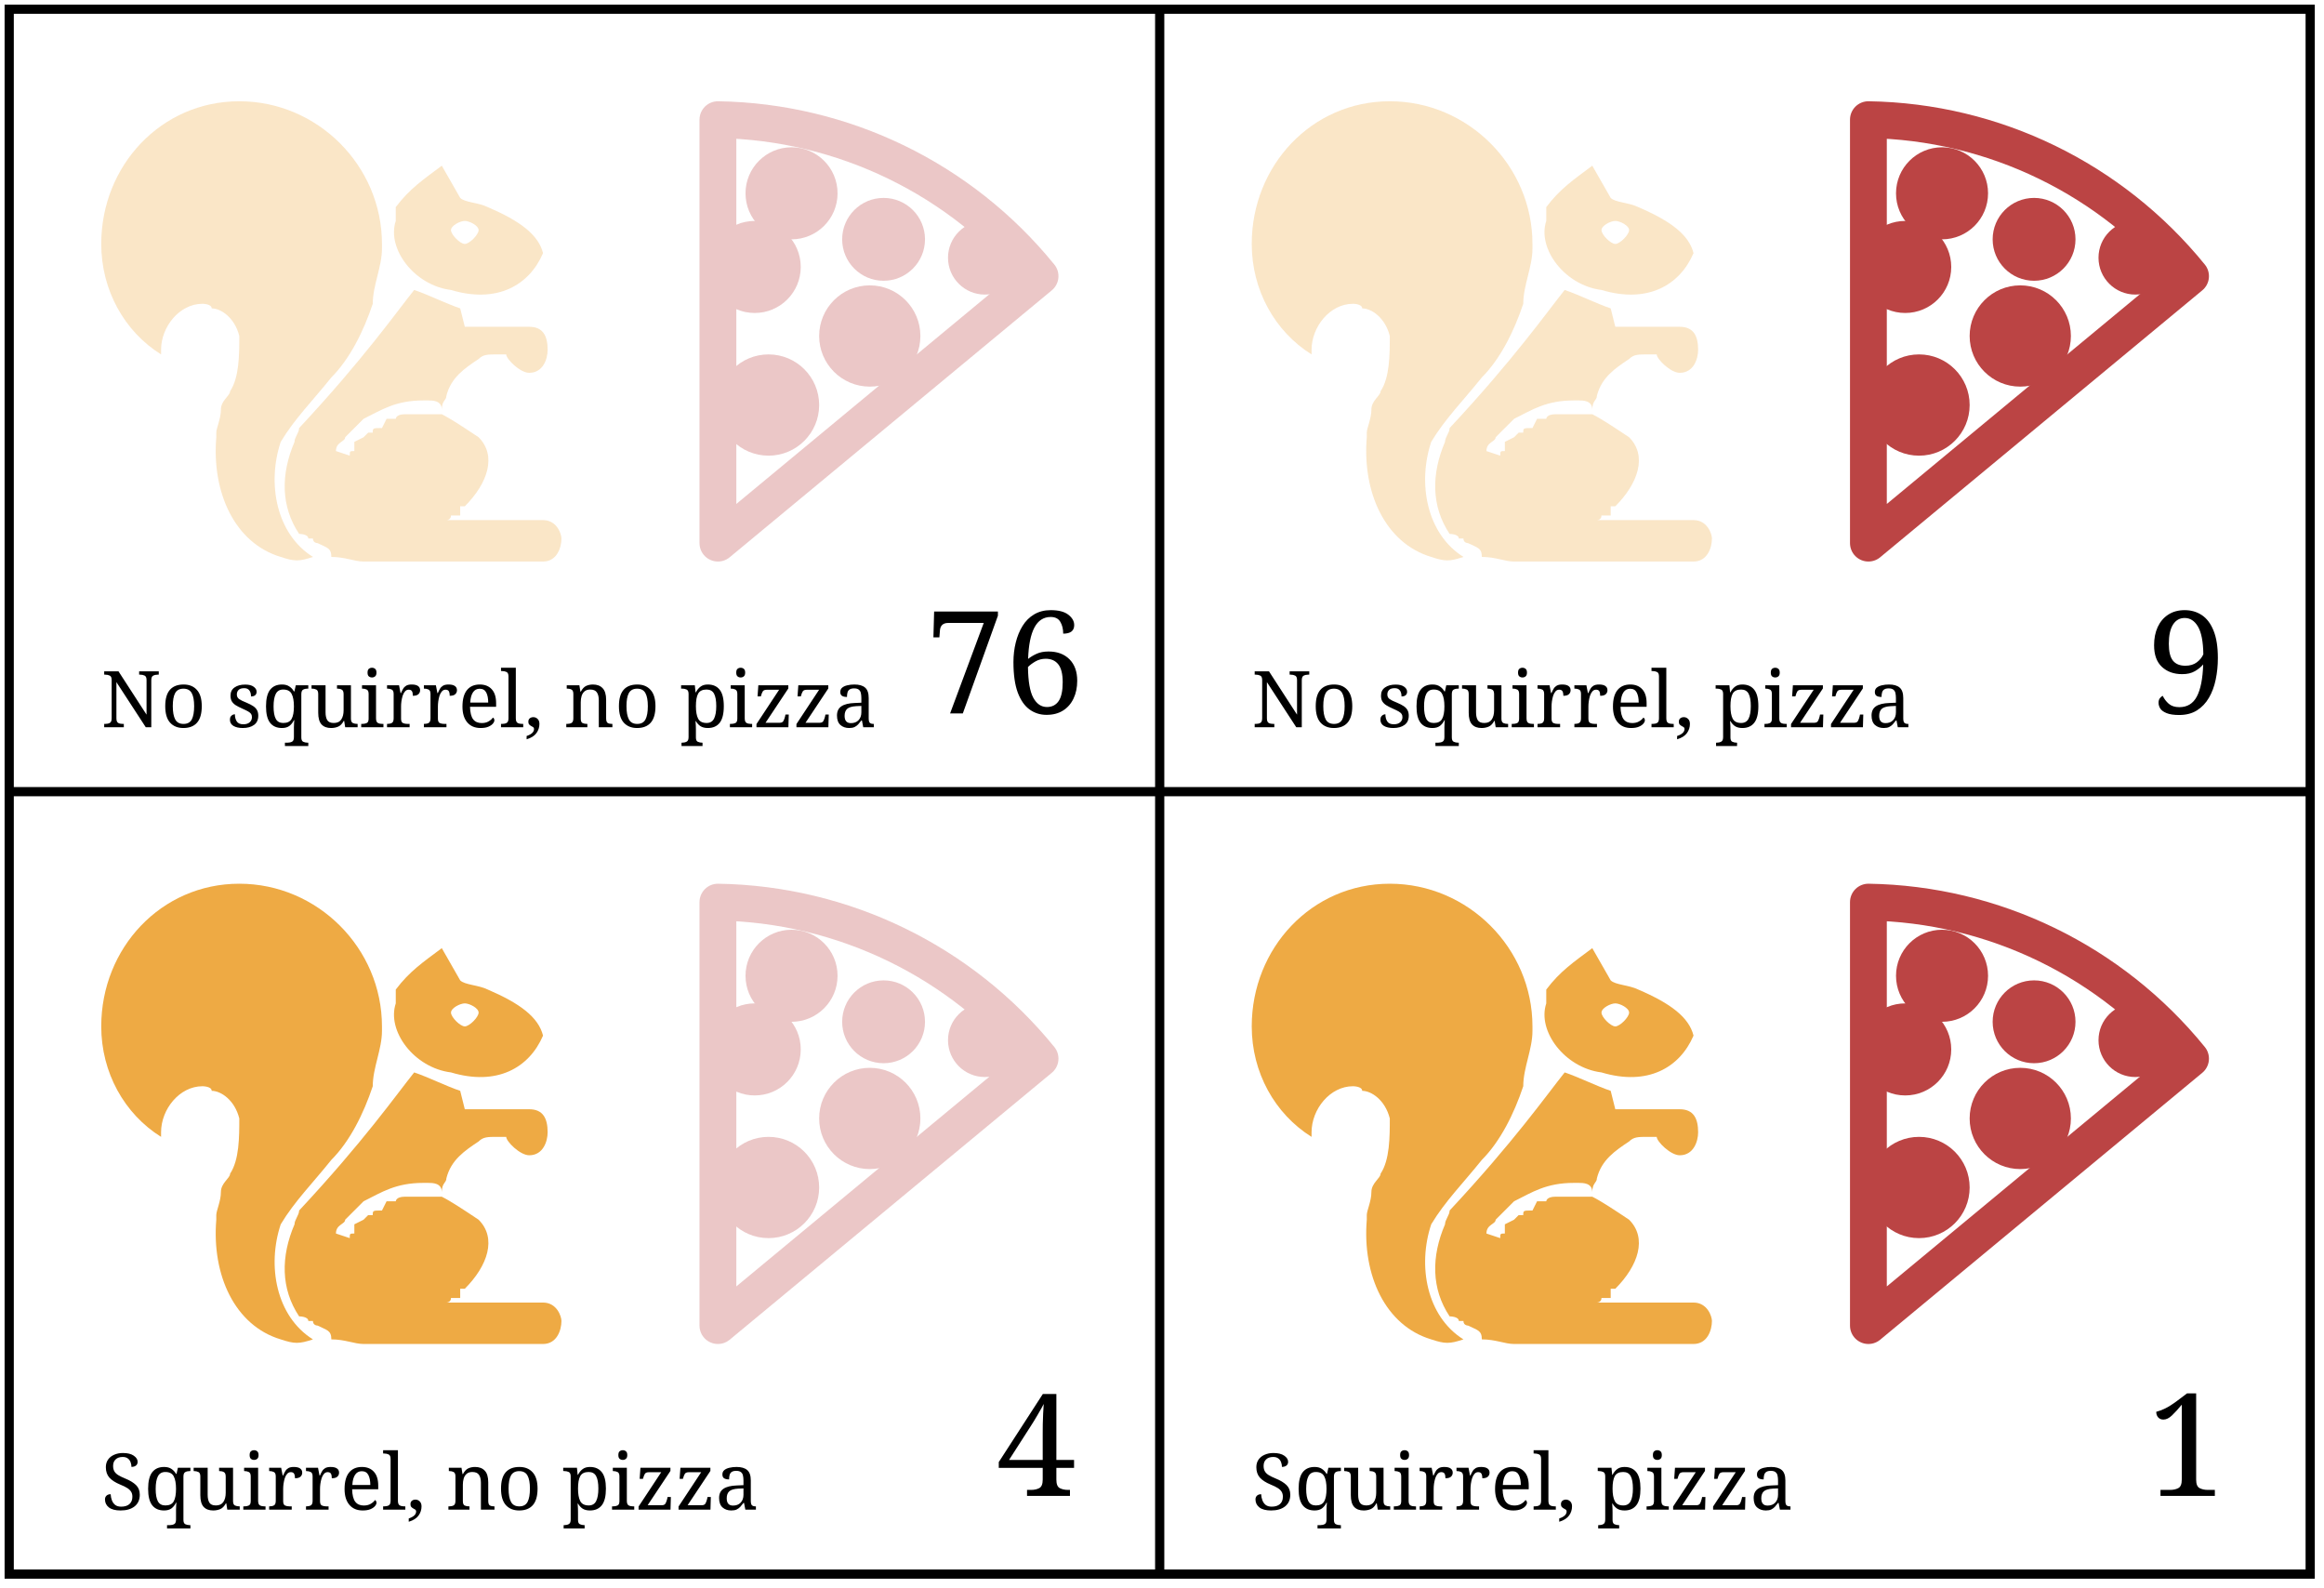
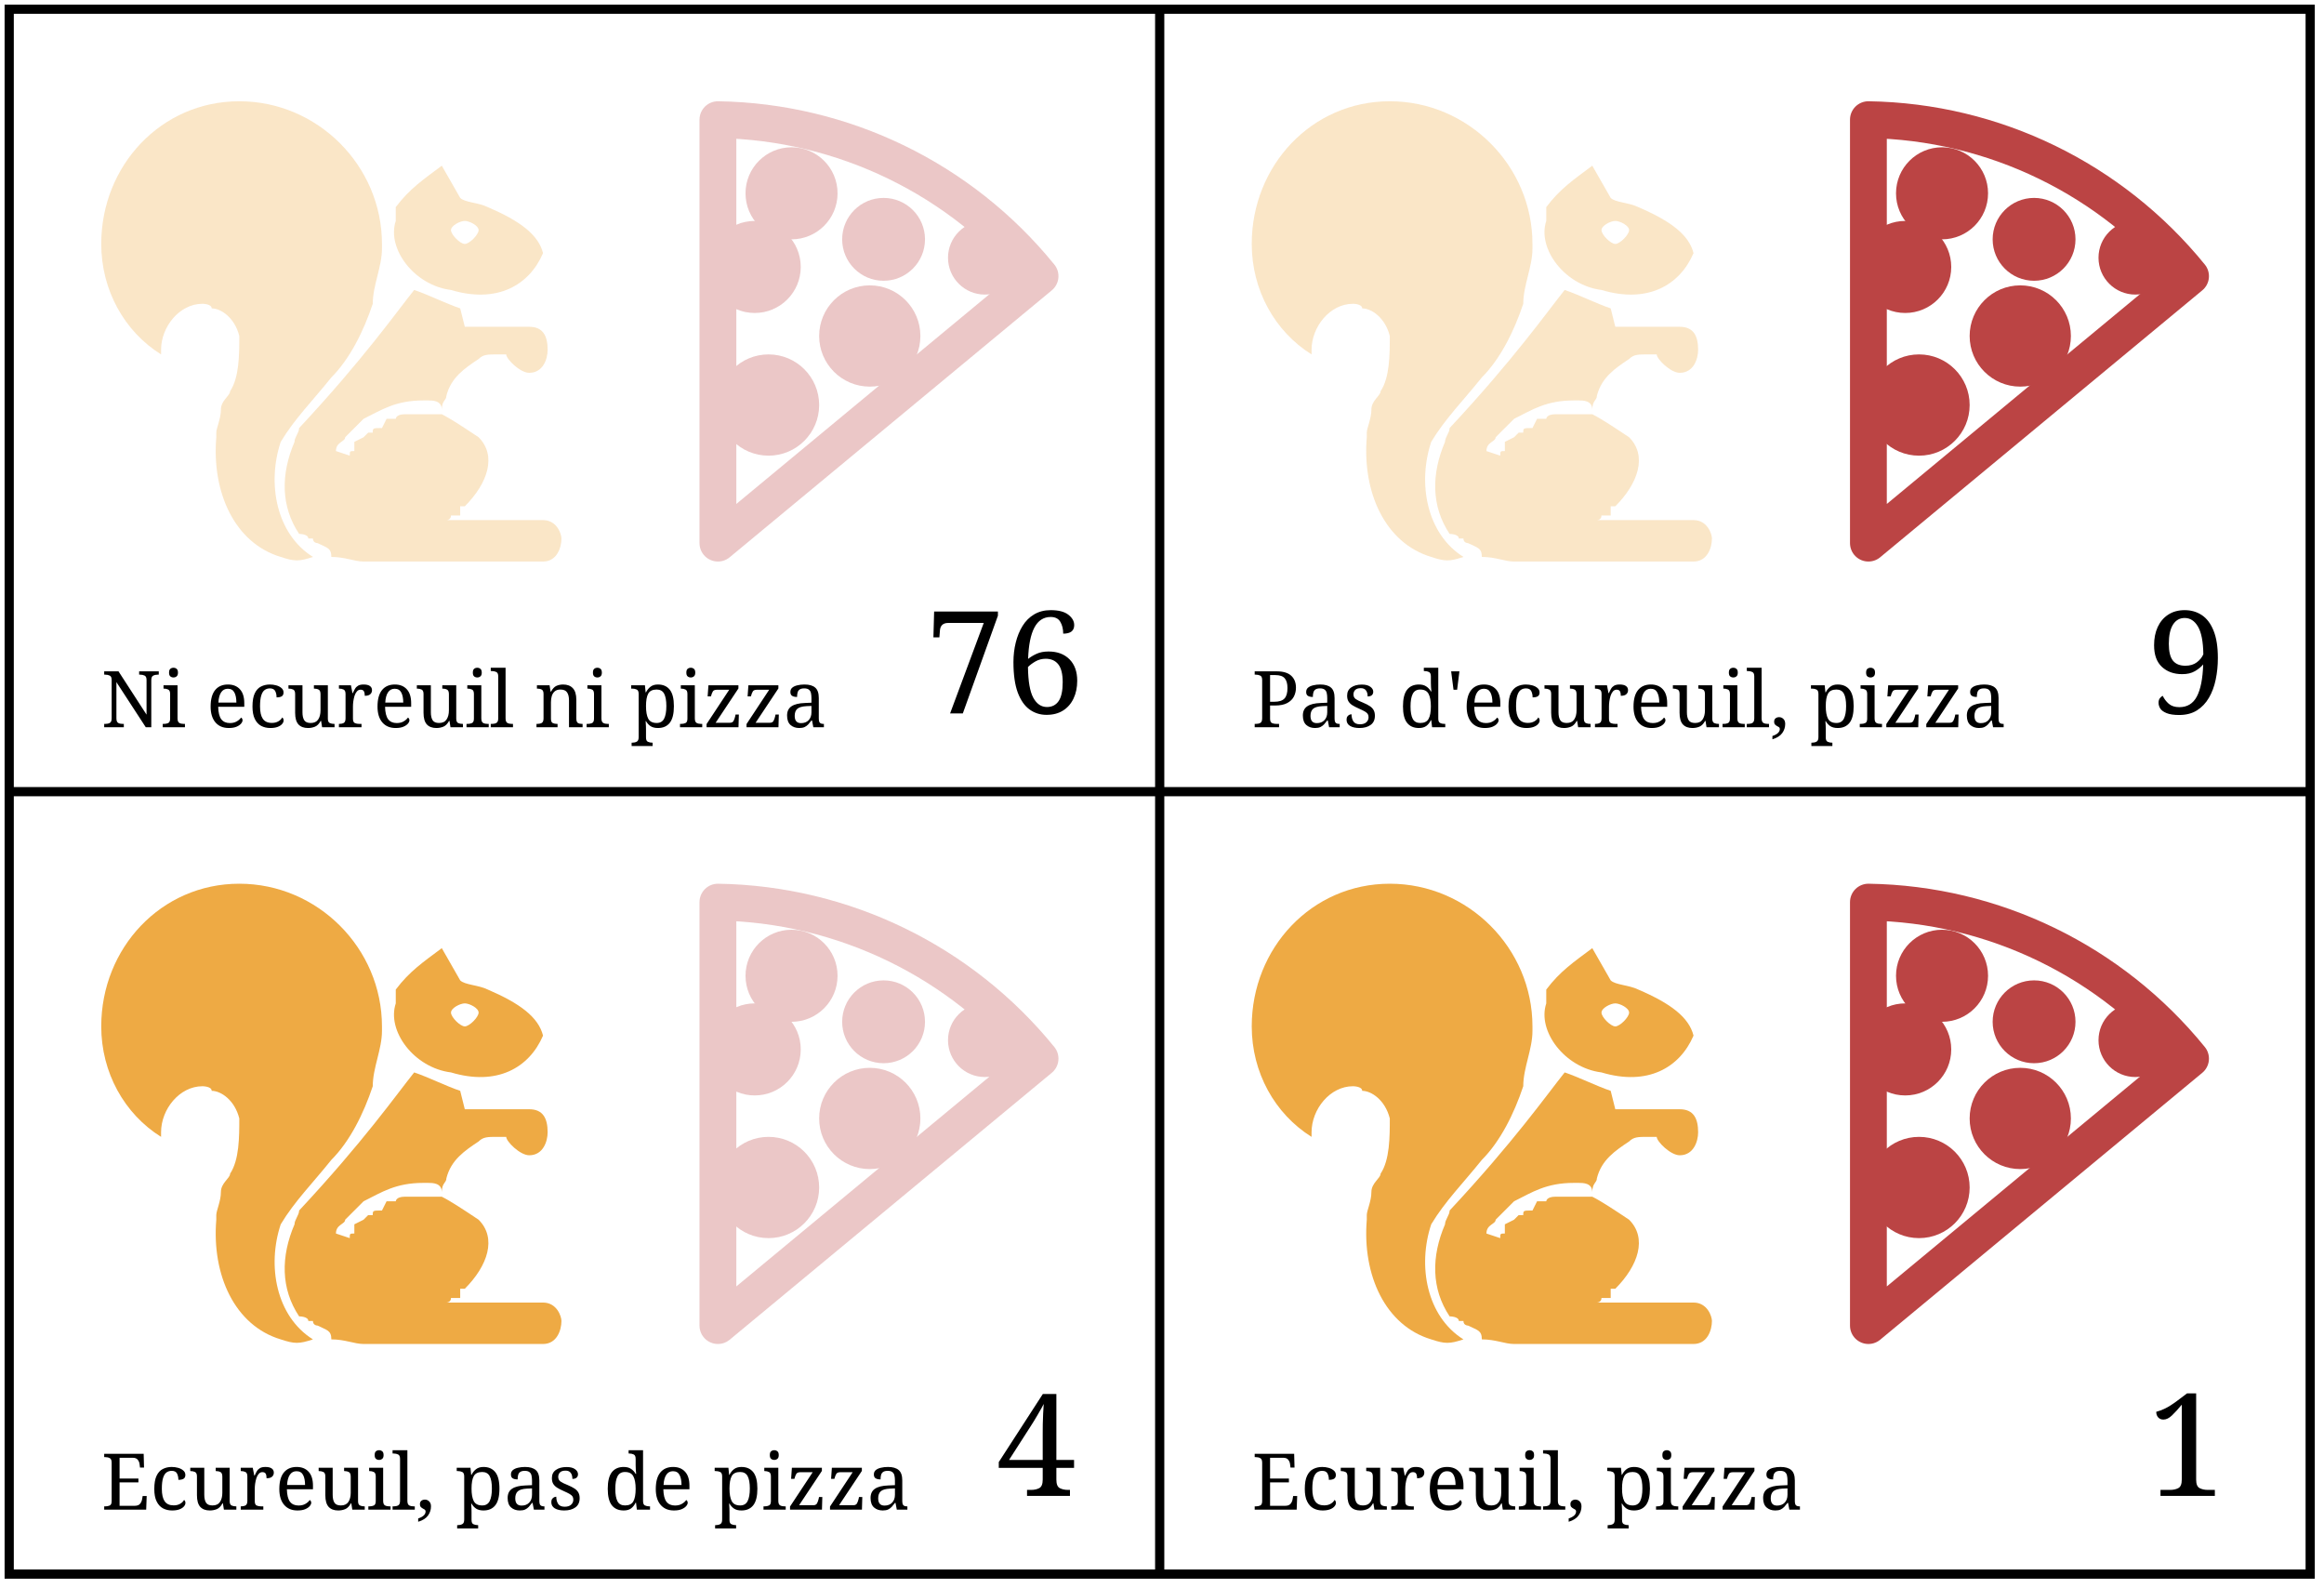
<svg xmlns="http://www.w3.org/2000/svg" xmlns:xlink="http://www.w3.org/1999/xlink" width="505" height="345" viewBox="-2 -2 505 345">
  <defs>
    <g id="squirrel">
      <path d="M 30 0 C 13 0 0 14 0 31 C 0 41 5 50 13 55 C 13 55 13 55 13 54 C 13 49 17 44 22 44 C 22 44 24 44 24 45 C 26 45 29 47 30 51 C 30 55 30 60 28 63 L 28 63 C 28 64 26 65 26 67 C 26 69 25 71 25 72 C 25 73 25 73 25 73 C 25 73 25 73 25 73 C 24 85 29 96 39 99 C 42 100 43 100 46 99 C 38 94 36 83 39 74 C 42 69 46 65 50 60 C 54 56 57 50 59 44 C 59 40 61 36 61 32 C 61 32 61 32 61 32 C 61 32 61 31 61 31 C 61 14 47 0 30 0 z" fill="#ea4" stroke="none" />
      <path d="M 74 14 C 70 17 67 19 64 23 C 64 23 64 23 64 23 C 64 24 64 24 64 26 C 62 32 68 40 76 41 C 86 44 93 40 96 33 C 95 29 91 26 84 23 C 82 22 79 22 78 21 L 74 14 z M 79 26 C 80 26 82 27 82 28 C 82 29 80 31 79 31 C 78 31 76 29 76 28 C 76 27 78 26 79 26 z" fill="#ea4" stroke="none" />
      <path d="M 68 41 C 68 41 68 41 68 41 L 68 41 L 68 41 C 64 46 57 56 43 71 C 43 72 42 73 42 74 C 39 81 39 88 43 94 C 43 94 45 94 45 95 C 45 95 45 95 45 95 C 46 95 46 95 46 95 C 46 95 46 95 46 95 C 46 96 47 96 47 96 C 49 97 50 97 50 99 C 53 99 55 100 57 100 L 57 100 L 96 100 C 96 100 96 100 96 100 C 99 100 100 97 100 95 C 100 94 99 91 96 91 L 96 91 L 79 91 L 78 91 L 75 91 C 75 91 75 91 75 91 C 75 91 76 91 76 90 C 76 90 78 90 78 90 C 78 90 78 90 78 90 C 78 88 78 88 78 88 C 79 88 79 88 79 88 C 79 88 79 88 79 88 C 84 83 86 77 82 73 C 79 71 76 69 74 68 C 72 68 72 68 71 68 C 71 68 71 68 70 68 C 70 68 70 68 70 68 C 70 68 68 68 68 68 C 68 68 68 68 68 68 C 68 68 68 68 68 68 C 67 68 67 68 67 68 C 67 68 67 68 67 68 C 67 68 66 68 66 68 C 66 68 66 68 66 68 C 64 68 64 69 64 69 C 63 69 63 69 62 69 C 62 69 62 69 62 69 C 61 71 61 71 61 71 C 59 71 59 71 59 72 C 59 72 59 72 59 72 C 58 72 58 72 58 72 C 58 72 58 72 58 72 C 57 73 57 73 57 73 C 57 73 57 73 57 73 C 57 73 57 73 57 73 C 55 74 55 74 55 74 C 55 74 55 74 55 74 C 55 74 55 76 55 76 C 54 76 54 76 54 77 C 54 77 54 77 54 77 L 51 76 C 51 74 53 74 53 73 C 54 72 55 71 57 69 C 61 67 64 65 70 65 C 70 65 71 65 71 65 C 72 65 74 65 74 67 C 74 65 75 65 75 64 C 76 60 79 58 82 56 C 82 56 82 56 82 56 C 83 55 84 55 86 55 L 88 55 C 88 56 91 59 93 59 C 96 59 97 56 97 54 C 97 51 96 49 93 49 L 93 49 L 79 49 L 78 45 C 75 44 71 42 68 41 z" fill="#ea4" stroke="none" />
    </g>
    <g id="pizza">
      <path d="M 4 96 L 74 38 A 92 92 0 0 0 4 4 Z" stroke="#b44" stroke-width="8" fill="none" stroke-linejoin="round" />
      <circle cx="20" cy="20" r="10" fill="#b44" />
      <circle cx="40" cy="30" r="9" fill="#b44" />
      <circle cx="15" cy="66" r="11" fill="#b44" />
      <circle cx="12" cy="36" r="10" fill="#b44" />
      <circle cx="37" cy="51" r="11" fill="#b44" />
      <circle cx="62" cy="34" r="8" fill="#b44" />
    </g>
  </defs>
  <g>
    <g>
      <path d="M 250 0 L 250 340" width="500" height="340" stroke-width="2" stroke="black" />
      <path d="M 0 170 L 500 170" width="500" height="340" stroke-width="2" stroke="black" />
      <rect x="0" y="0" width="500" height="340" stroke-width="2" stroke="black" fill="none" />
    </g>
    <use x="150" y="20" opacity="0.3" xlink:href="#pizza" />
    <use x="20" y="20" opacity="0.3" xlink:href="#squirrel" />
-     <text x="20" y="156" font-family="Georgia" font-size="17">No squirrel, no pizza</text>
+     <text x="20" y="156" font-family="Georgia" font-size="17">Ni ecureuil ni pizza</text>
    <text x="199" y="153" font-family="Georgia" font-size="31">76</text>
    <use x="150" y="190" opacity="0.3" xlink:href="#pizza" />
    <use x="20" y="190" xlink:href="#squirrel" />
-     <text x="20" y="326" font-family="Georgia" font-size="17">Squirrel, no pizza</text>
+     <text x="20" y="326" font-family="Georgia" font-size="17">Ecureuil, pas de pizza</text>
    <text x="214.5" y="323" font-family="Georgia" font-size="31">4</text>
    <use x="400" y="20" xlink:href="#pizza" />
    <use x="270" y="20" opacity="0.3" xlink:href="#squirrel" />
-     <text x="270" y="156" font-family="Georgia" font-size="17">No squirrel, pizza</text>
+     <text x="270" y="156" font-family="Georgia" font-size="17">Pas d'ecureuil, pizza</text>
    <text x="464.5" y="153" font-family="Georgia" font-size="31">9</text>
    <use x="400" y="190" xlink:href="#pizza" />
    <use x="270" y="190" xlink:href="#squirrel" />
-     <text x="270" y="326" font-family="Georgia" font-size="17">Squirrel, pizza</text>
+     <text x="270" y="326" font-family="Georgia" font-size="17">Ecureuil, pizza</text>
    <text x="464.5" y="323" font-family="Georgia" font-size="31">1</text>
  </g>
</svg>
